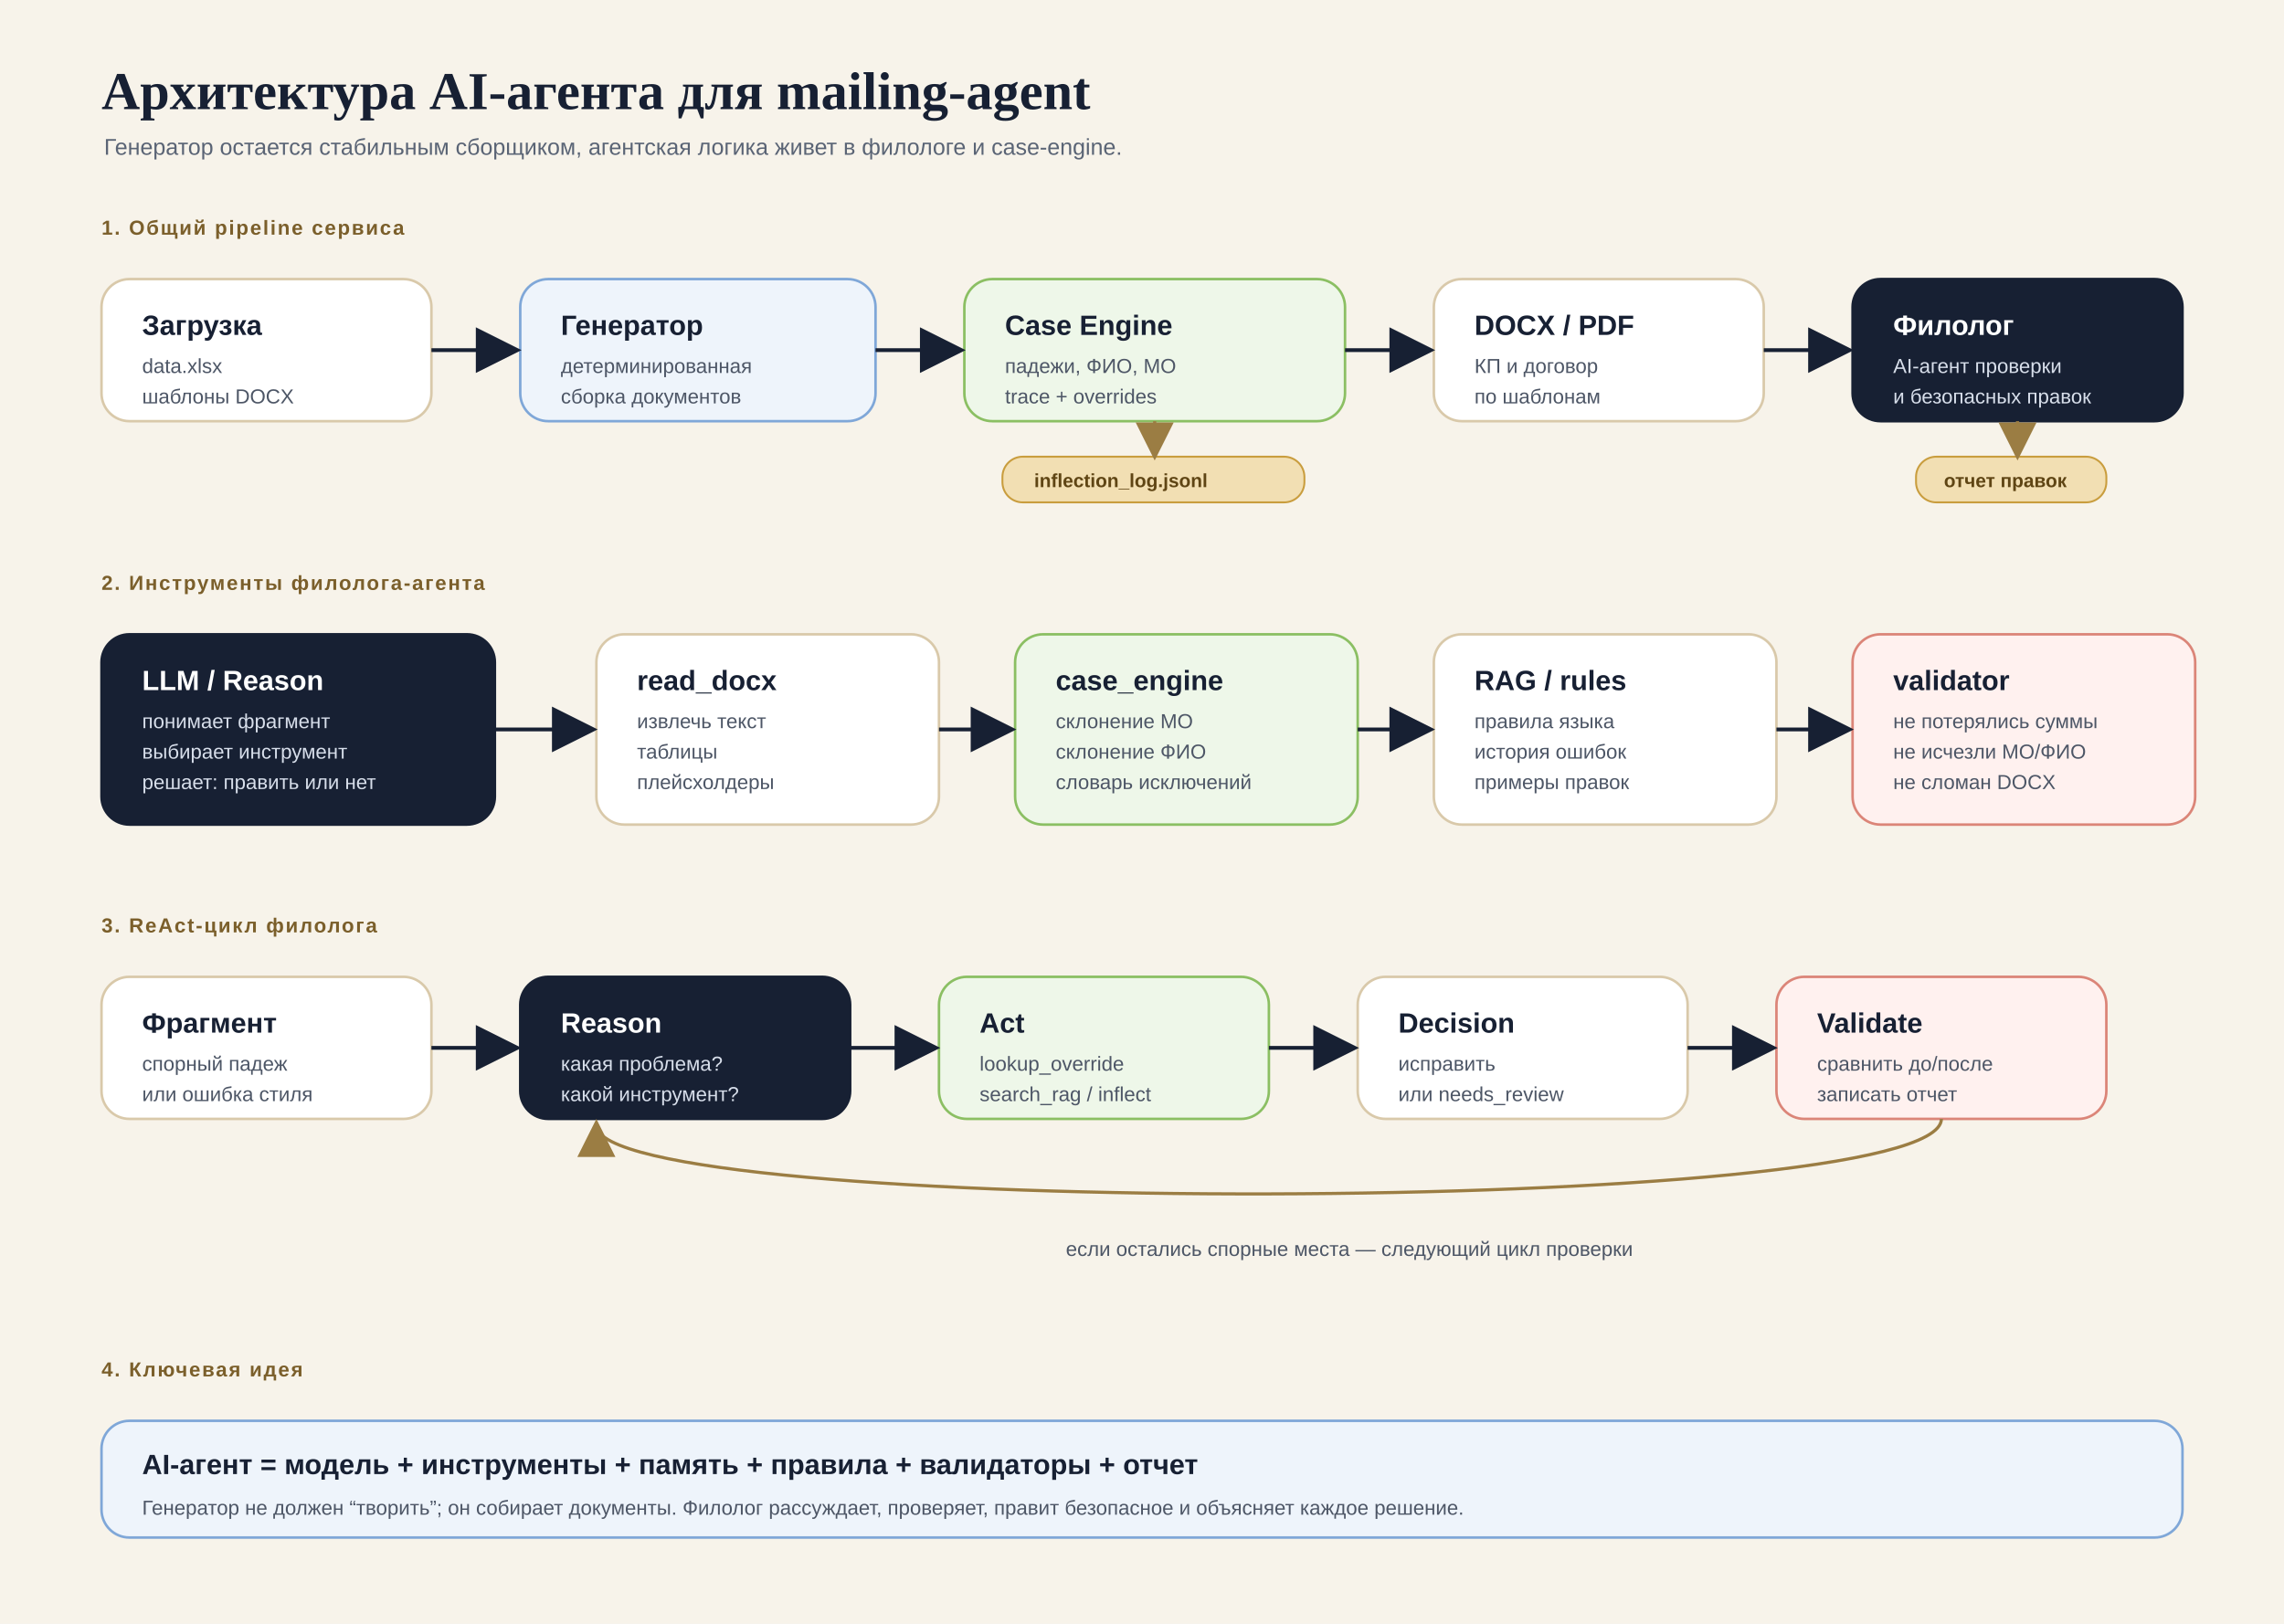
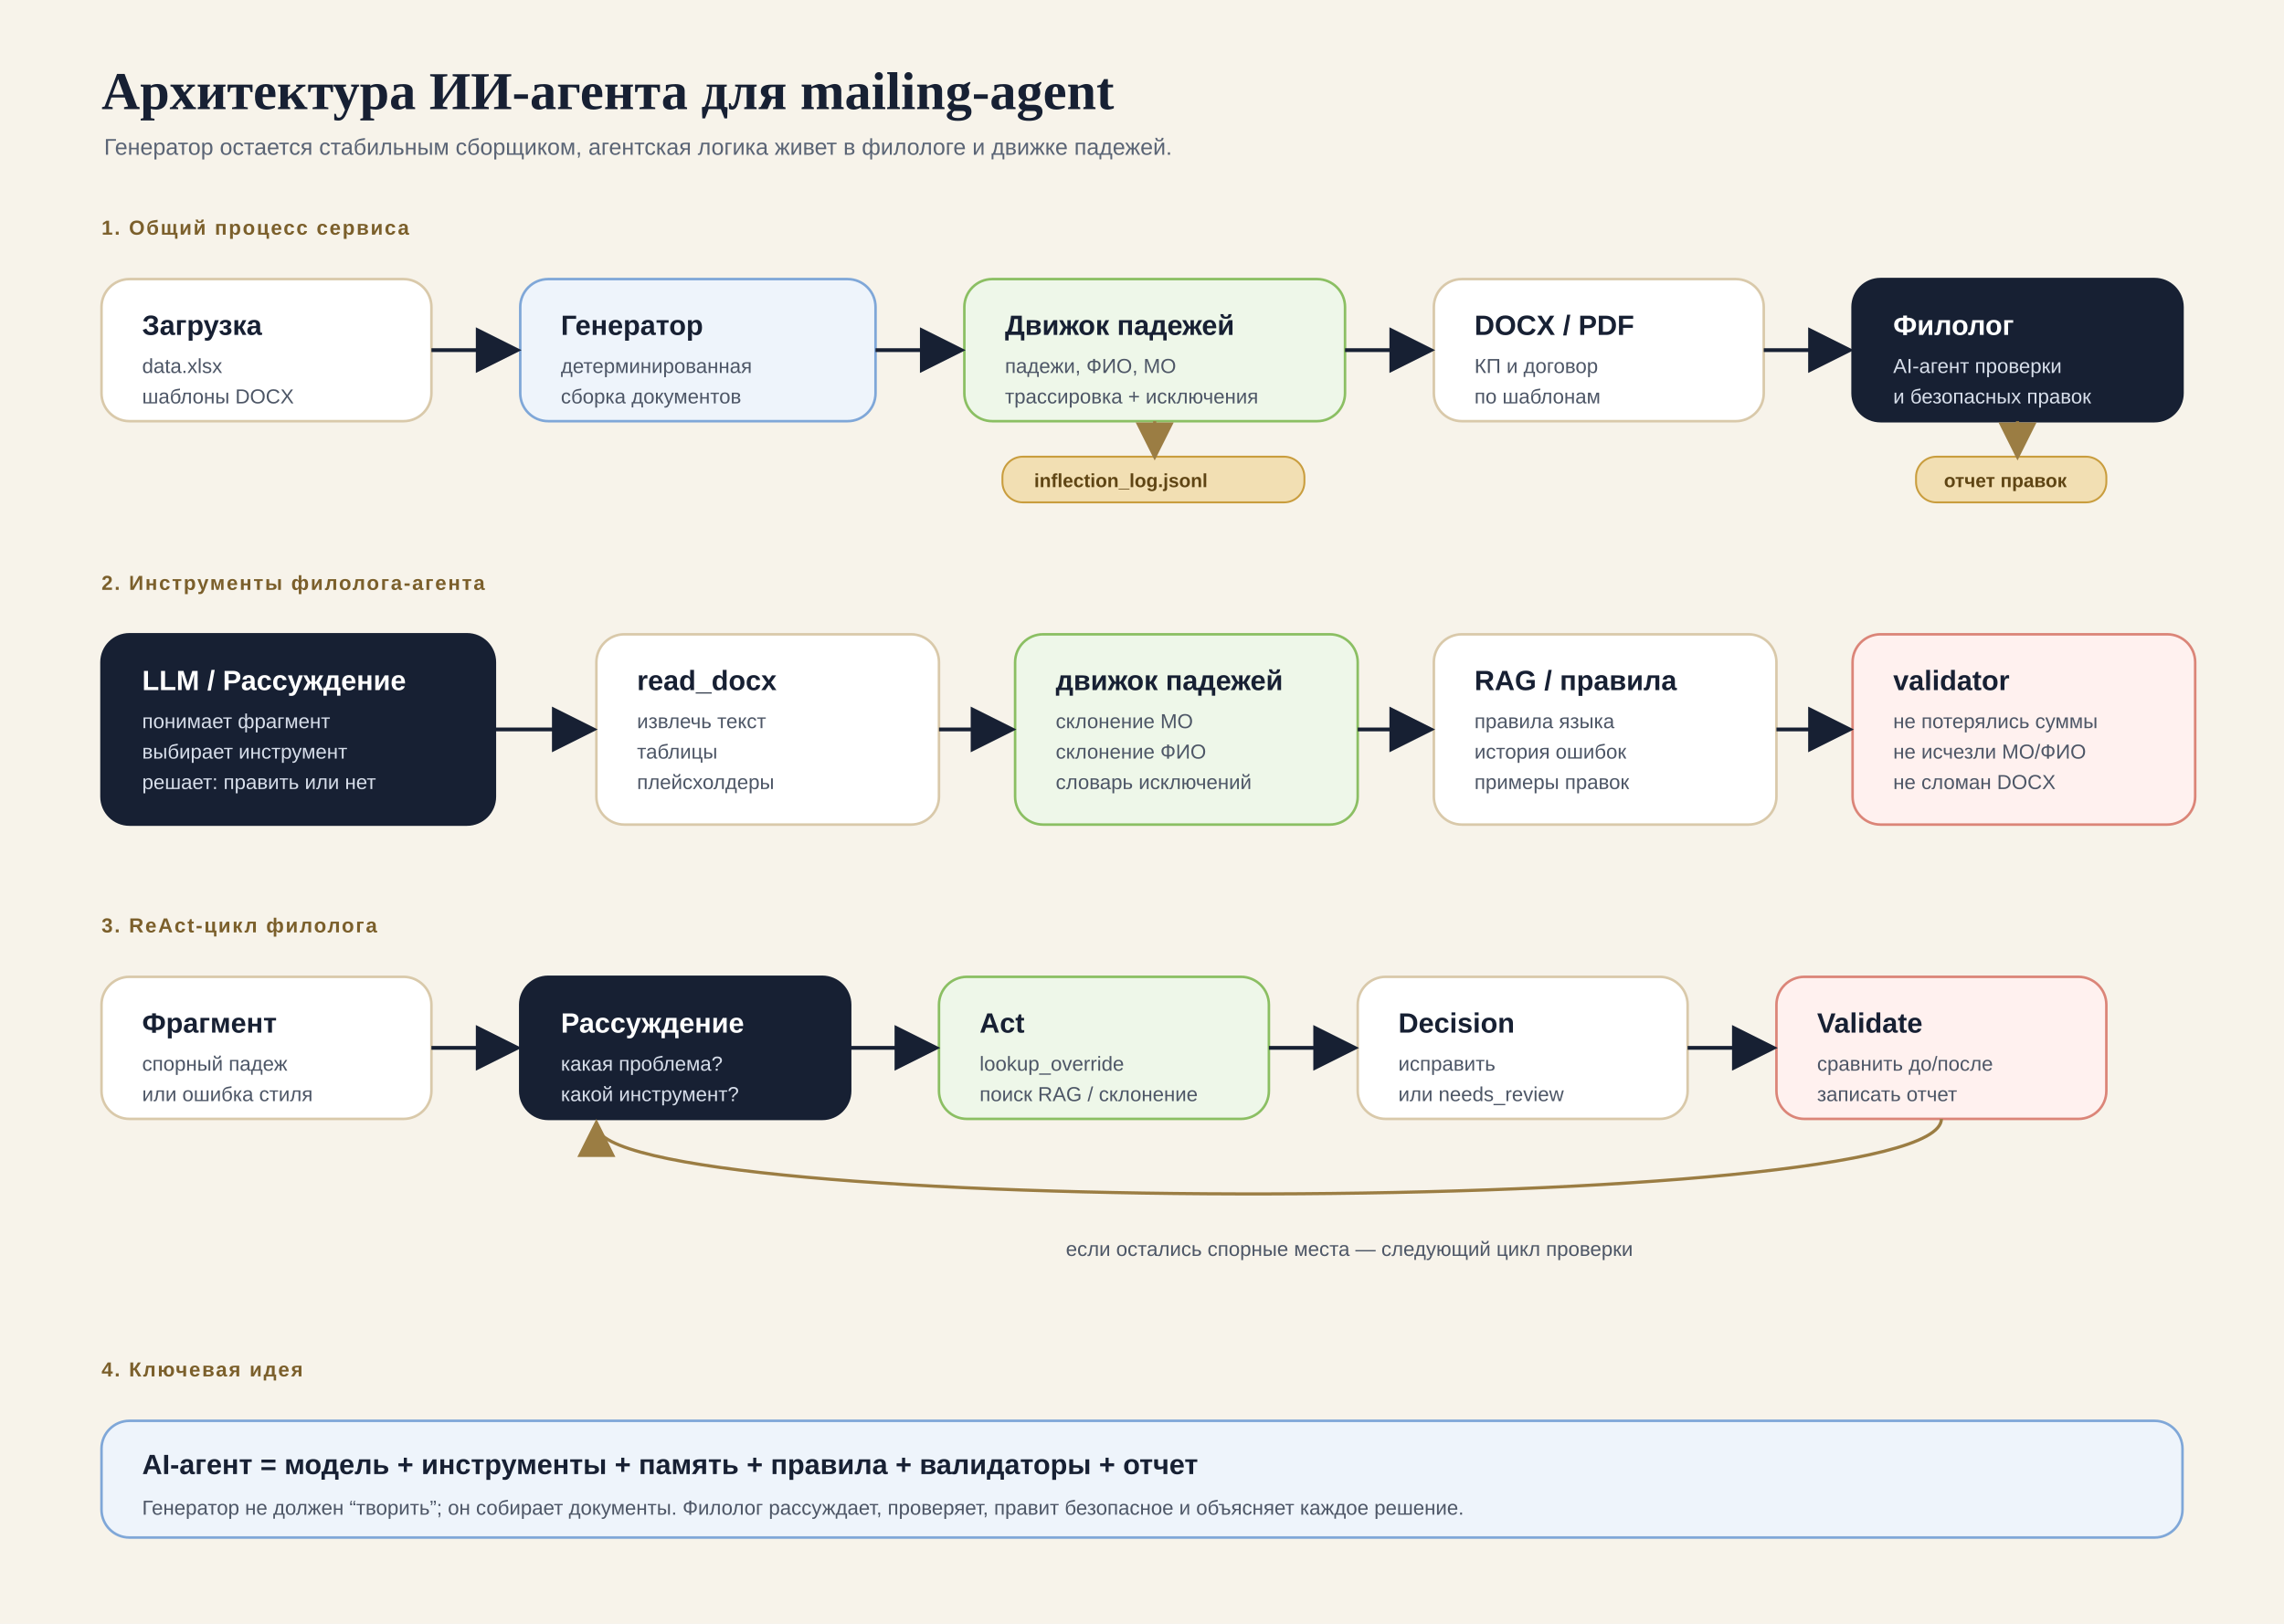
<svg xmlns="http://www.w3.org/2000/svg" width="1800" height="1280" viewBox="0 0 1800 1280">
  <defs>
    <style>
      .bg { fill: #f7f3ea; }
      .title { font-family: Georgia, 'Times New Roman', serif; font-size: 42px; font-weight: 700; fill: #172033; }
      .subtitle { font-family: Arial, sans-serif; font-size: 18px; fill: #5a6475; }
      .section { font-family: Arial, sans-serif; font-size: 16px; font-weight: 700; letter-spacing: .08em; fill: #7b5f2b; text-transform: uppercase; }
      .box { fill: #ffffff; stroke: #d9c9aa; stroke-width: 2; rx: 22; }
      .box-green { fill: #eef7e9; stroke: #8bbf63; stroke-width: 2; rx: 22; }
      .box-blue { fill: #eef4fb; stroke: #7fa7d8; stroke-width: 2; rx: 22; }
      .box-red { fill: #fff1ef; stroke: #db8578; stroke-width: 2; rx: 22; }
      .box-dark { fill: #172033; stroke: #172033; stroke-width: 2; rx: 22; }
      .label { font-family: Arial, sans-serif; font-size: 22px; font-weight: 700; fill: #172033; }
      .label-dark { font-family: Arial, sans-serif; font-size: 22px; font-weight: 700; fill: #ffffff; }
      .small { font-family: Arial, sans-serif; font-size: 16px; fill: #4d5666; }
      .small-dark { font-family: Arial, sans-serif; font-size: 16px; fill: #d7deea; }
      .arrow { stroke: #172033; stroke-width: 3; fill: none; marker-end: url(#arrowHead); }
      .arrow-soft { stroke: #9b7d43; stroke-width: 2.5; fill: none; marker-end: url(#arrowHeadSoft); }
      .pill { fill: #f2dfb3; stroke: #c99d3e; stroke-width: 1.5; rx: 16; }
      .pill-text { font-family: Arial, sans-serif; font-size: 15px; font-weight: 700; fill: #5f4514; }
    </style>
    <marker id="arrowHead" markerWidth="12" markerHeight="12" refX="10" refY="6" orient="auto">
      <path d="M 0 0 L 12 6 L 0 12 z" fill="#172033" />
    </marker>
    <marker id="arrowHeadSoft" markerWidth="12" markerHeight="12" refX="10" refY="6" orient="auto">
      <path d="M 0 0 L 12 6 L 0 12 z" fill="#9b7d43" />
    </marker>
  </defs>
  <rect class="bg" x="0" y="0" width="1800" height="1280" />
-   <text class="title" x="80" y="86">Архитектура AI-агента для mailing-agent</text>
-   <text class="subtitle" x="82" y="122">Генератор остается стабильным сборщиком, агентская логика живет в филологе и case-engine.</text>
-   <text class="section" x="80" y="185">1. Общий pipeline сервиса</text>
+   <text class="title" x="80" y="86">Архитектура ИИ-агента для mailing-agent</text>
+   <text class="subtitle" x="82" y="122">Генератор остается стабильным сборщиком, агентская логика живет в филологе и движке падежей.</text>
+   <text class="section" x="80" y="185">1. Общий процесс сервиса</text>
  <rect class="box" x="80" y="220" width="260" height="112" />
  <text class="label" x="112" y="264">Загрузка</text>
  <text class="small" x="112" y="294">data.xlsx</text>
  <text class="small" x="112" y="318">шаблоны DOCX</text>
  <rect class="box-blue" x="410" y="220" width="280" height="112" />
  <text class="label" x="442" y="264">Генератор</text>
  <text class="small" x="442" y="294">детерминированная</text>
  <text class="small" x="442" y="318">сборка документов</text>
  <rect class="box-green" x="760" y="220" width="300" height="112" />
-   <text class="label" x="792" y="264">Case Engine</text>
+   <text class="label" x="792" y="264">Движок падежей</text>
  <text class="small" x="792" y="294">падежи, ФИО, МО</text>
-   <text class="small" x="792" y="318">trace + overrides</text>
+   <text class="small" x="792" y="318">трассировка + исключения</text>
  <rect class="box" x="1130" y="220" width="260" height="112" />
  <text class="label" x="1162" y="264">DOCX / PDF</text>
  <text class="small" x="1162" y="294">КП и договор</text>
  <text class="small" x="1162" y="318">по шаблонам</text>
  <rect class="box-dark" x="1460" y="220" width="260" height="112" />
  <text class="label-dark" x="1492" y="264">Филолог</text>
  <text class="small-dark" x="1492" y="294">AI-агент проверки</text>
  <text class="small-dark" x="1492" y="318">и безопасных правок</text>
  <path class="arrow" d="M 340 276 L 405 276" />
  <path class="arrow" d="M 690 276 L 755 276" />
  <path class="arrow" d="M 1060 276 L 1125 276" />
  <path class="arrow" d="M 1390 276 L 1455 276" />
  <rect class="pill" x="790" y="360" width="238" height="36" />
  <text class="pill-text" x="815" y="384">inflection_log.jsonl</text>
  <path class="arrow-soft" d="M 910 332 L 910 358" />
  <rect class="pill" x="1510" y="360" width="150" height="36" />
  <text class="pill-text" x="1532" y="384">отчет правок</text>
  <path class="arrow-soft" d="M 1590 332 L 1590 358" />
  <text class="section" x="80" y="465">2. Инструменты филолога-агента</text>
  <rect class="box-dark" x="80" y="500" width="310" height="150" />
-   <text class="label-dark" x="112" y="544">LLM / Reason</text>
+   <text class="label-dark" x="112" y="544">LLM / Рассуждение</text>
  <text class="small-dark" x="112" y="574">понимает фрагмент</text>
  <text class="small-dark" x="112" y="598">выбирает инструмент</text>
  <text class="small-dark" x="112" y="622">решает: править или нет</text>
  <rect class="box" x="470" y="500" width="270" height="150" />
  <text class="label" x="502" y="544">read_docx</text>
  <text class="small" x="502" y="574">извлечь текст</text>
  <text class="small" x="502" y="598">таблицы</text>
  <text class="small" x="502" y="622">плейсхолдеры</text>
  <rect class="box-green" x="800" y="500" width="270" height="150" />
-   <text class="label" x="832" y="544">case_engine</text>
+   <text class="label" x="832" y="544">движок падежей</text>
  <text class="small" x="832" y="574">склонение МО</text>
  <text class="small" x="832" y="598">склонение ФИО</text>
  <text class="small" x="832" y="622">словарь исключений</text>
  <rect class="box" x="1130" y="500" width="270" height="150" />
-   <text class="label" x="1162" y="544">RAG / rules</text>
+   <text class="label" x="1162" y="544">RAG / правила</text>
  <text class="small" x="1162" y="574">правила языка</text>
  <text class="small" x="1162" y="598">история ошибок</text>
  <text class="small" x="1162" y="622">примеры правок</text>
  <rect class="box-red" x="1460" y="500" width="270" height="150" />
  <text class="label" x="1492" y="544">validator</text>
  <text class="small" x="1492" y="574">не потерялись суммы</text>
  <text class="small" x="1492" y="598">не исчезли МО/ФИО</text>
  <text class="small" x="1492" y="622">не сломан DOCX</text>
  <path class="arrow" d="M 390 575 L 465 575" />
  <path class="arrow" d="M 740 575 L 795 575" />
  <path class="arrow" d="M 1070 575 L 1125 575" />
  <path class="arrow" d="M 1400 575 L 1455 575" />
  <text class="section" x="80" y="735">3. ReAct-цикл филолога</text>
  <rect class="box" x="80" y="770" width="260" height="112" />
  <text class="label" x="112" y="814">Фрагмент</text>
  <text class="small" x="112" y="844">спорный падеж</text>
  <text class="small" x="112" y="868">или ошибка стиля</text>
  <rect class="box-dark" x="410" y="770" width="260" height="112" />
-   <text class="label-dark" x="442" y="814">Reason</text>
+   <text class="label-dark" x="442" y="814">Рассуждение</text>
  <text class="small-dark" x="442" y="844">какая проблема?</text>
  <text class="small-dark" x="442" y="868">какой инструмент?</text>
  <rect class="box-green" x="740" y="770" width="260" height="112" />
  <text class="label" x="772" y="814">Act</text>
  <text class="small" x="772" y="844">lookup_override</text>
-   <text class="small" x="772" y="868">search_rag / inflect</text>
+   <text class="small" x="772" y="868">поиск RAG / склонение</text>
  <rect class="box" x="1070" y="770" width="260" height="112" />
  <text class="label" x="1102" y="814">Decision</text>
  <text class="small" x="1102" y="844">исправить</text>
  <text class="small" x="1102" y="868">или needs_review</text>
  <rect class="box-red" x="1400" y="770" width="260" height="112" />
  <text class="label" x="1432" y="814">Validate</text>
  <text class="small" x="1432" y="844">сравнить до/после</text>
  <text class="small" x="1432" y="868">записать отчет</text>
  <path class="arrow" d="M 340 826 L 405 826" />
  <path class="arrow" d="M 670 826 L 735 826" />
  <path class="arrow" d="M 1000 826 L 1065 826" />
  <path class="arrow" d="M 1330 826 L 1395 826" />
  <path class="arrow-soft" d="M 1530 882 C 1530 960 470 960 470 887" />
  <text class="small" x="840" y="990">если остались спорные места — следующий цикл проверки</text>
  <text class="section" x="80" y="1085">4. Ключевая идея</text>
  <rect class="box-blue" x="80" y="1120" width="1640" height="92" />
  <text class="label" x="112" y="1162">AI-агент = модель + инструменты + память + правила + валидаторы + отчет</text>
  <text class="small" x="112" y="1194">Генератор не должен “творить”; он собирает документы. Филолог рассуждает, проверяет, правит безопасное и объясняет каждое решение.</text>
</svg>
